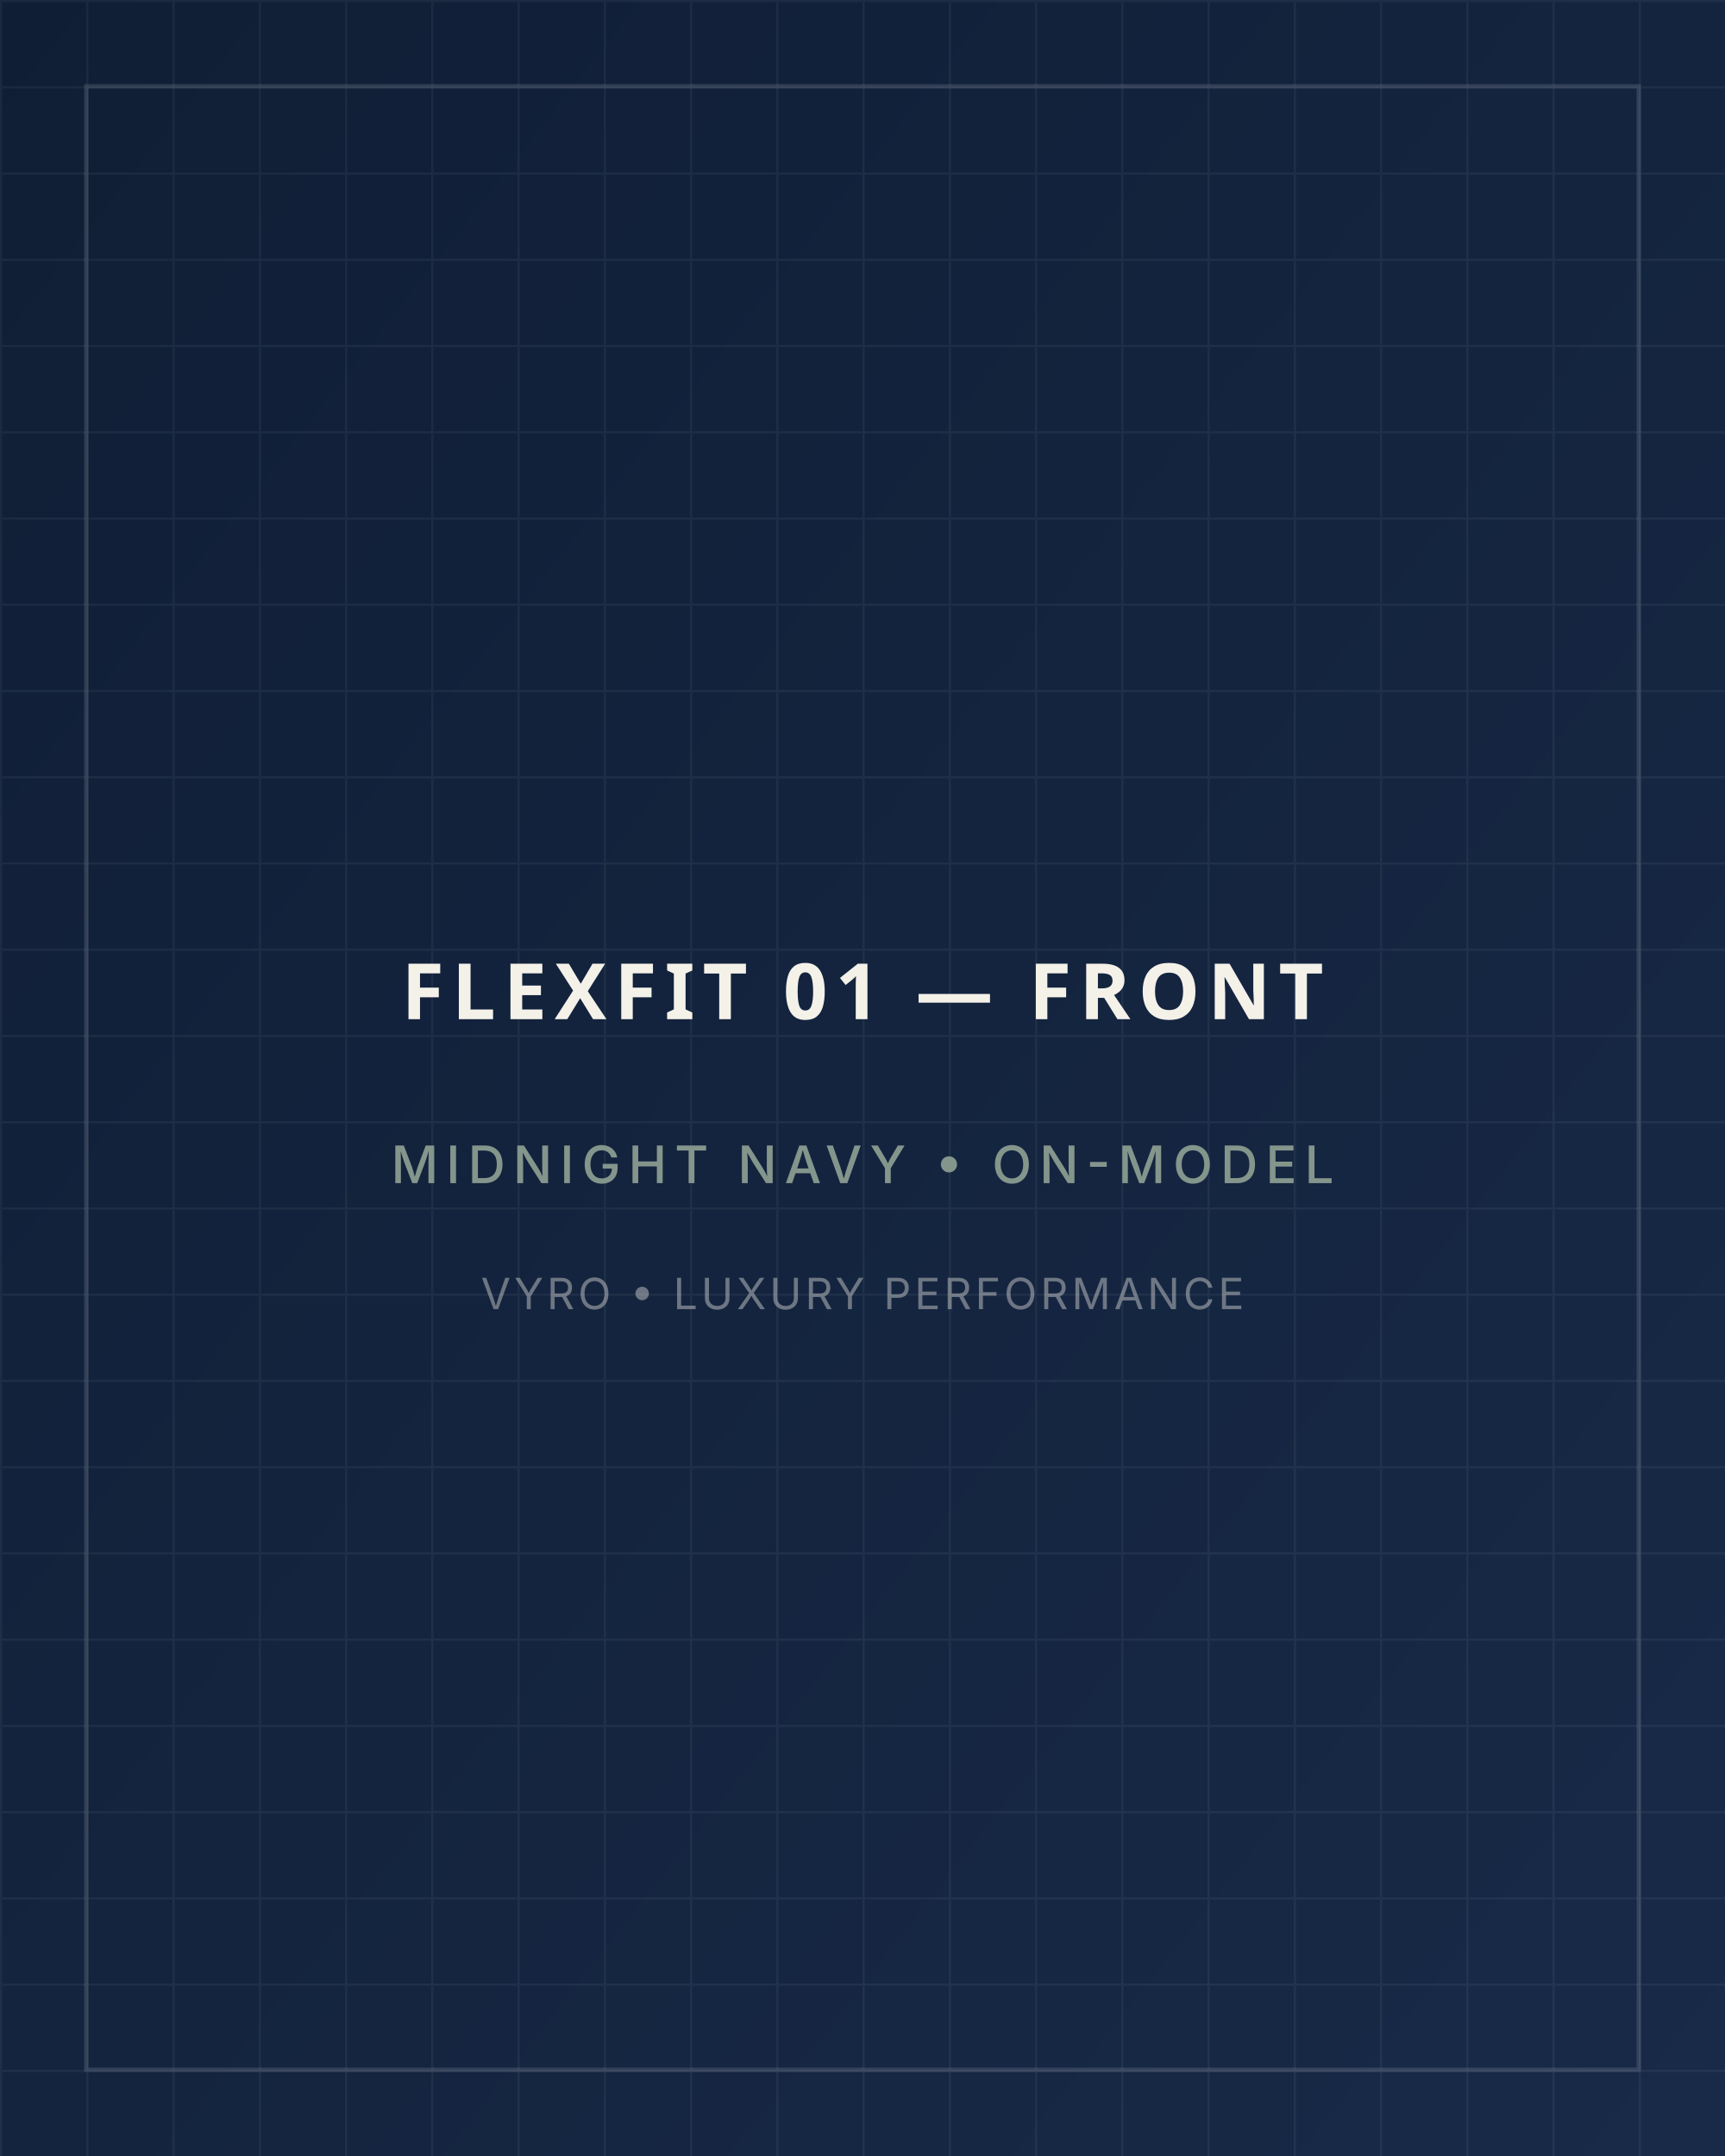
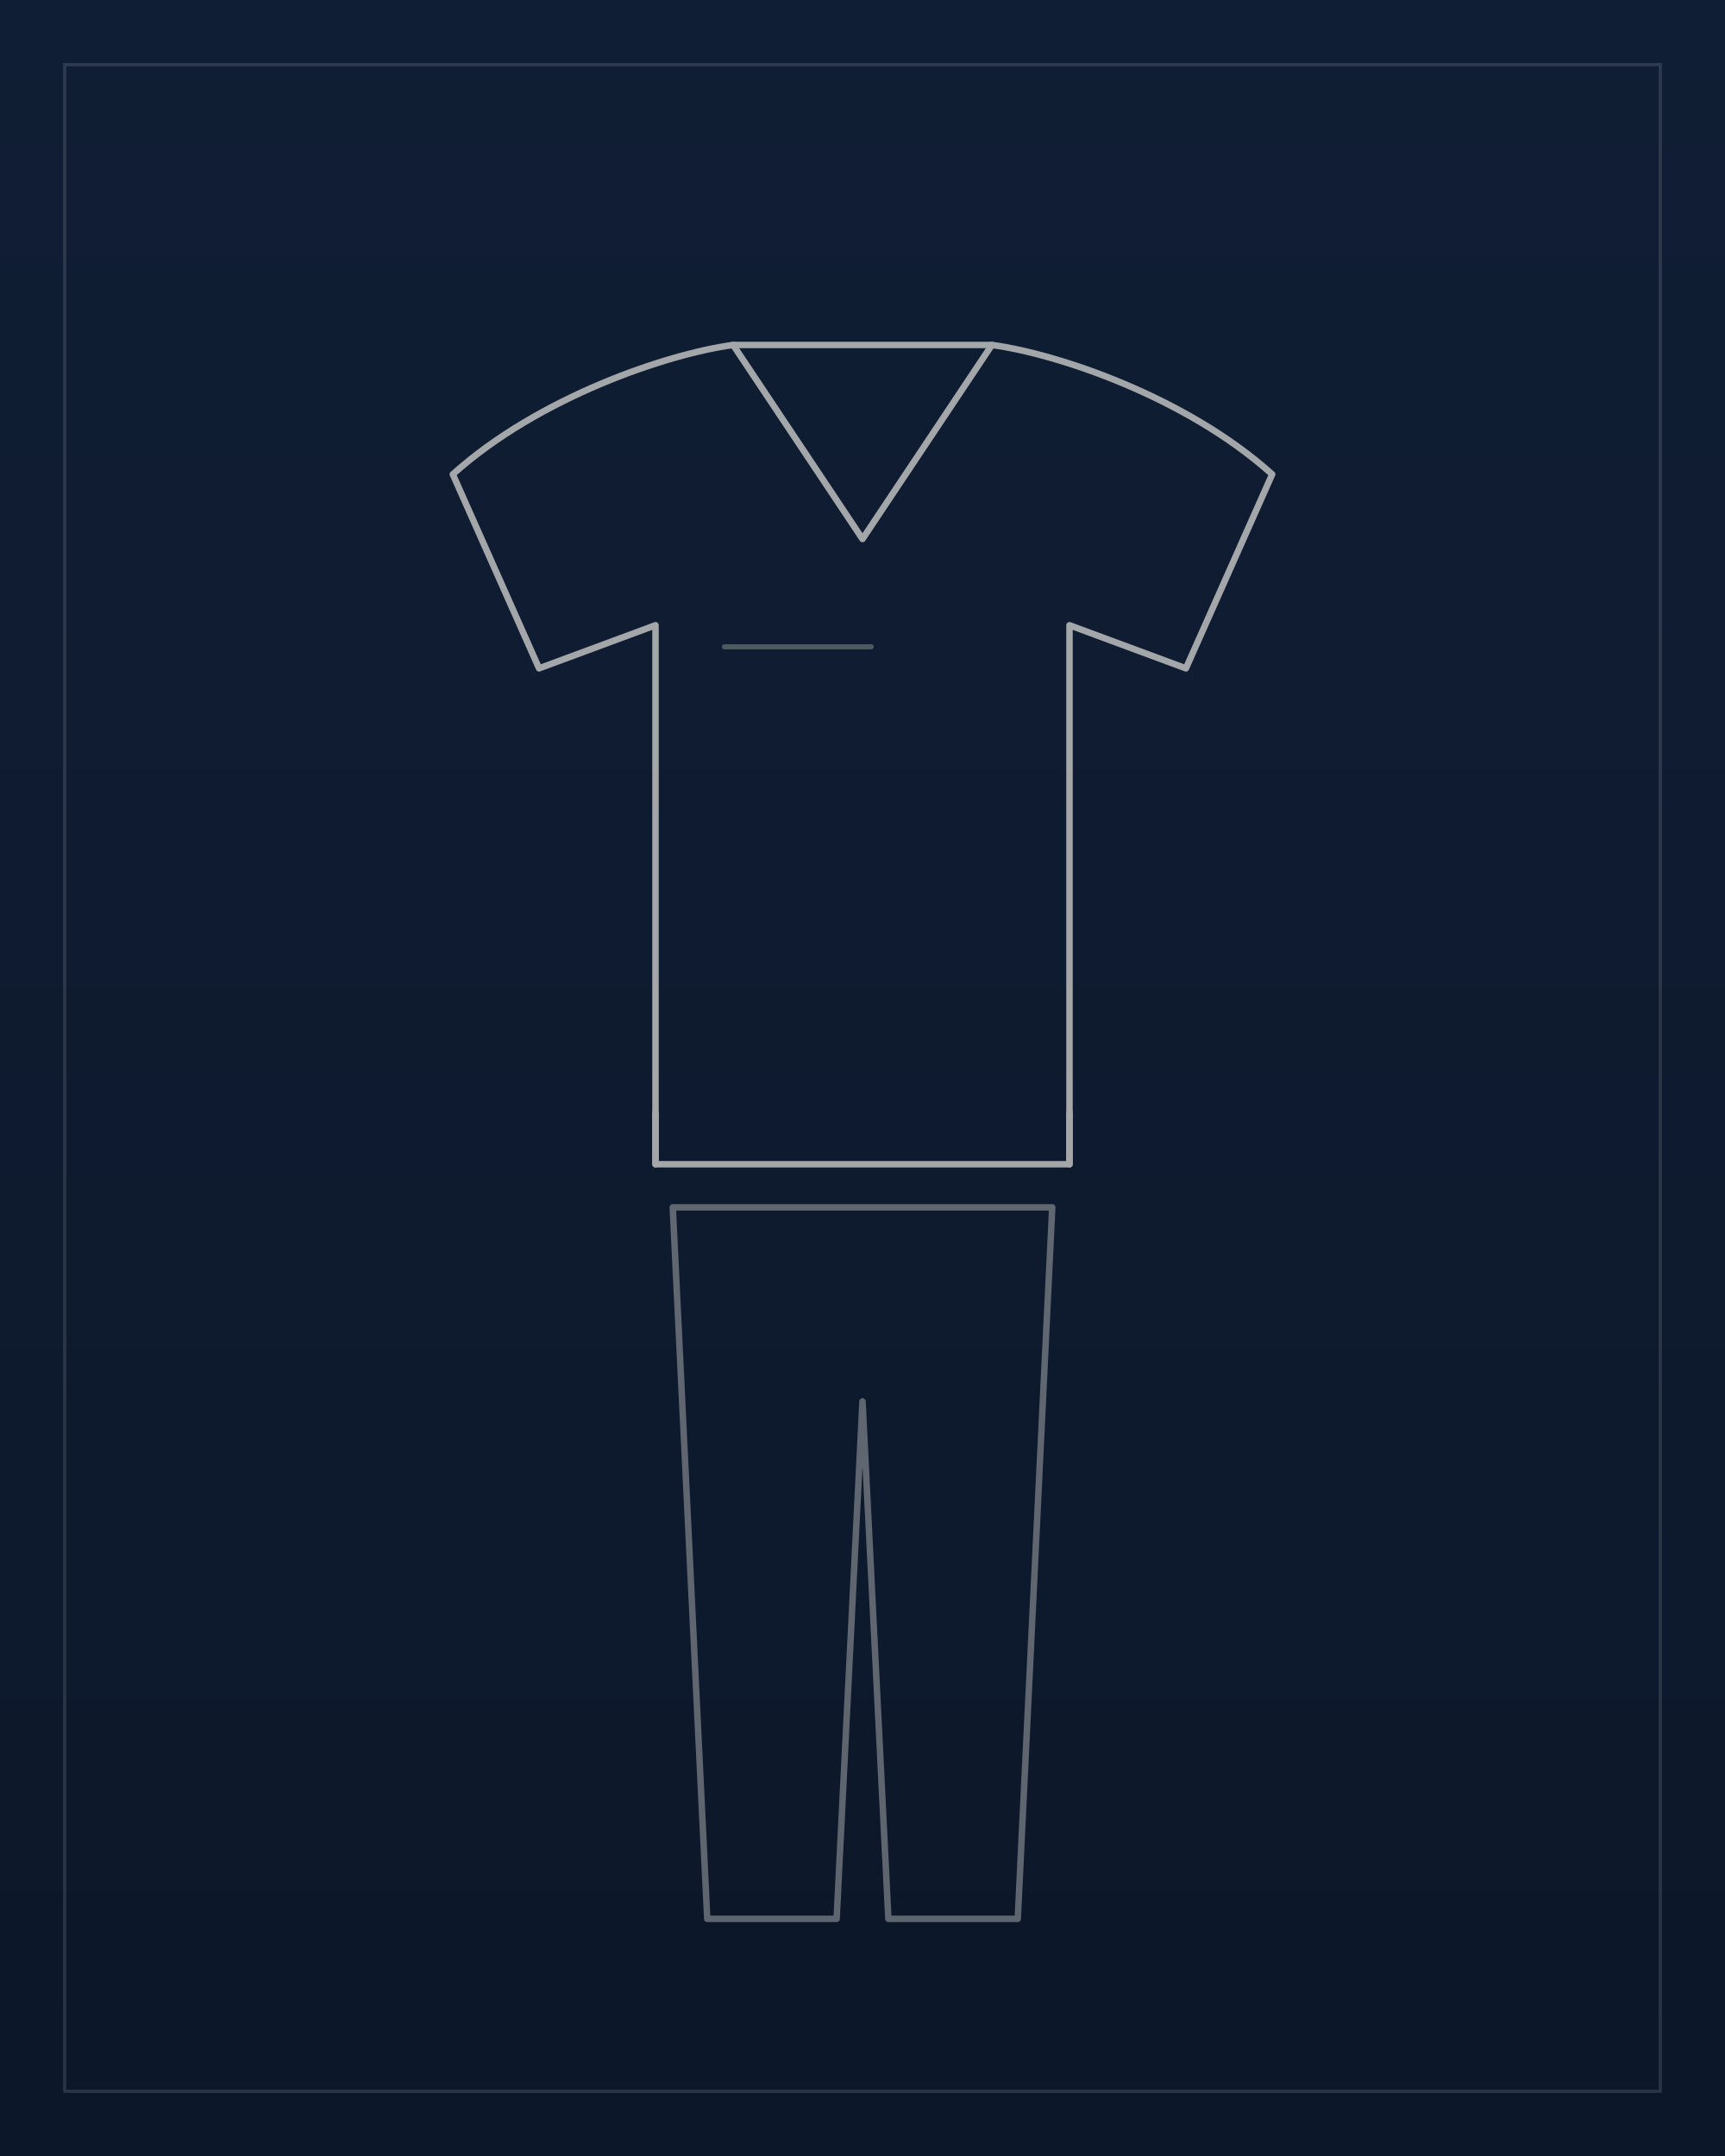
<svg xmlns="http://www.w3.org/2000/svg" viewBox="0 0 400 500" width="400" height="500">
  <defs>
-     <linearGradient id="bg" x1="0" y1="0" x2="1" y2="1">
+     <linearGradient id="pf-bg" x1="0" y1="0" x2="0" y2="1">
      <stop offset="0%" stop-color="#101E35" />
-       <stop offset="100%" stop-color="#182a48" />
+       <stop offset="100%" stop-color="#0c1729" />
    </linearGradient>
-     <pattern id="grid" width="20" height="20" patternUnits="userSpaceOnUse">
-       <path d="M 20 0 L 0 0 0 20" fill="none" stroke="rgba(213,217,223,0.06)" stroke-width="1" />
-     </pattern>
  </defs>
-   <rect width="100%" height="100%" fill="url(#bg)" />
-   <rect width="100%" height="100%" fill="url(#grid)" />
-   <rect x="20" y="20" width="360" height="460" fill="none" stroke="rgba(213,217,223,0.15)" stroke-width="1" />
-   <text x="50%" y="46%" dominant-baseline="middle" text-anchor="middle" fill="#F4F1E9" font-family="'Manrope', sans-serif" font-size="18" font-weight="800" letter-spacing="0.1em" text-transform="uppercase">FLEXFIT 01 — FRONT</text>
-   <text x="50%" y="54%" dominant-baseline="middle" text-anchor="middle" fill="#84958C" font-family="'Inter', sans-serif" font-size="12" font-weight="500" letter-spacing="0.15em" text-transform="uppercase">MIDNIGHT NAVY • ON-MODEL</text>
-   <text x="50%" y="60%" dominant-baseline="middle" text-anchor="middle" fill="rgba(244,241,233,0.4)" font-family="'Inter', sans-serif" font-size="10" letter-spacing="0.08em">VYRO • LUXURY PERFORMANCE</text>
+   <rect width="400" height="500" fill="url(#pf-bg)" />
+   <rect x="15" y="15" width="370" height="470" fill="none" stroke="#D5D9DF" stroke-width="0.75" opacity="0.15" />
+   <g fill="none" stroke="#F4F1E9" stroke-width="1.5" opacity="0.65" stroke-linecap="round" stroke-linejoin="round">
+     <path d="M170 80 L200 125 L230 80" />
+     <path d="M170 80 C155 82 125 92 105 110 L125 155 L152 145 L152 270 L248 270 L248 145 L275 155 L295 110 C275 92 245 82 230 80 Z" />
+     <path d="M168 150 L202 150" stroke="#84958C" stroke-width="1.2" opacity="0.8" />
+     <path d="M152 258 L152 270 M248 258 L248 270" />
+     <path d="M156 280 L244 280 L236 445 L206 445 L200 325 L194 445 L164 445 Z" opacity="0.55" />
+   </g>
</svg>
